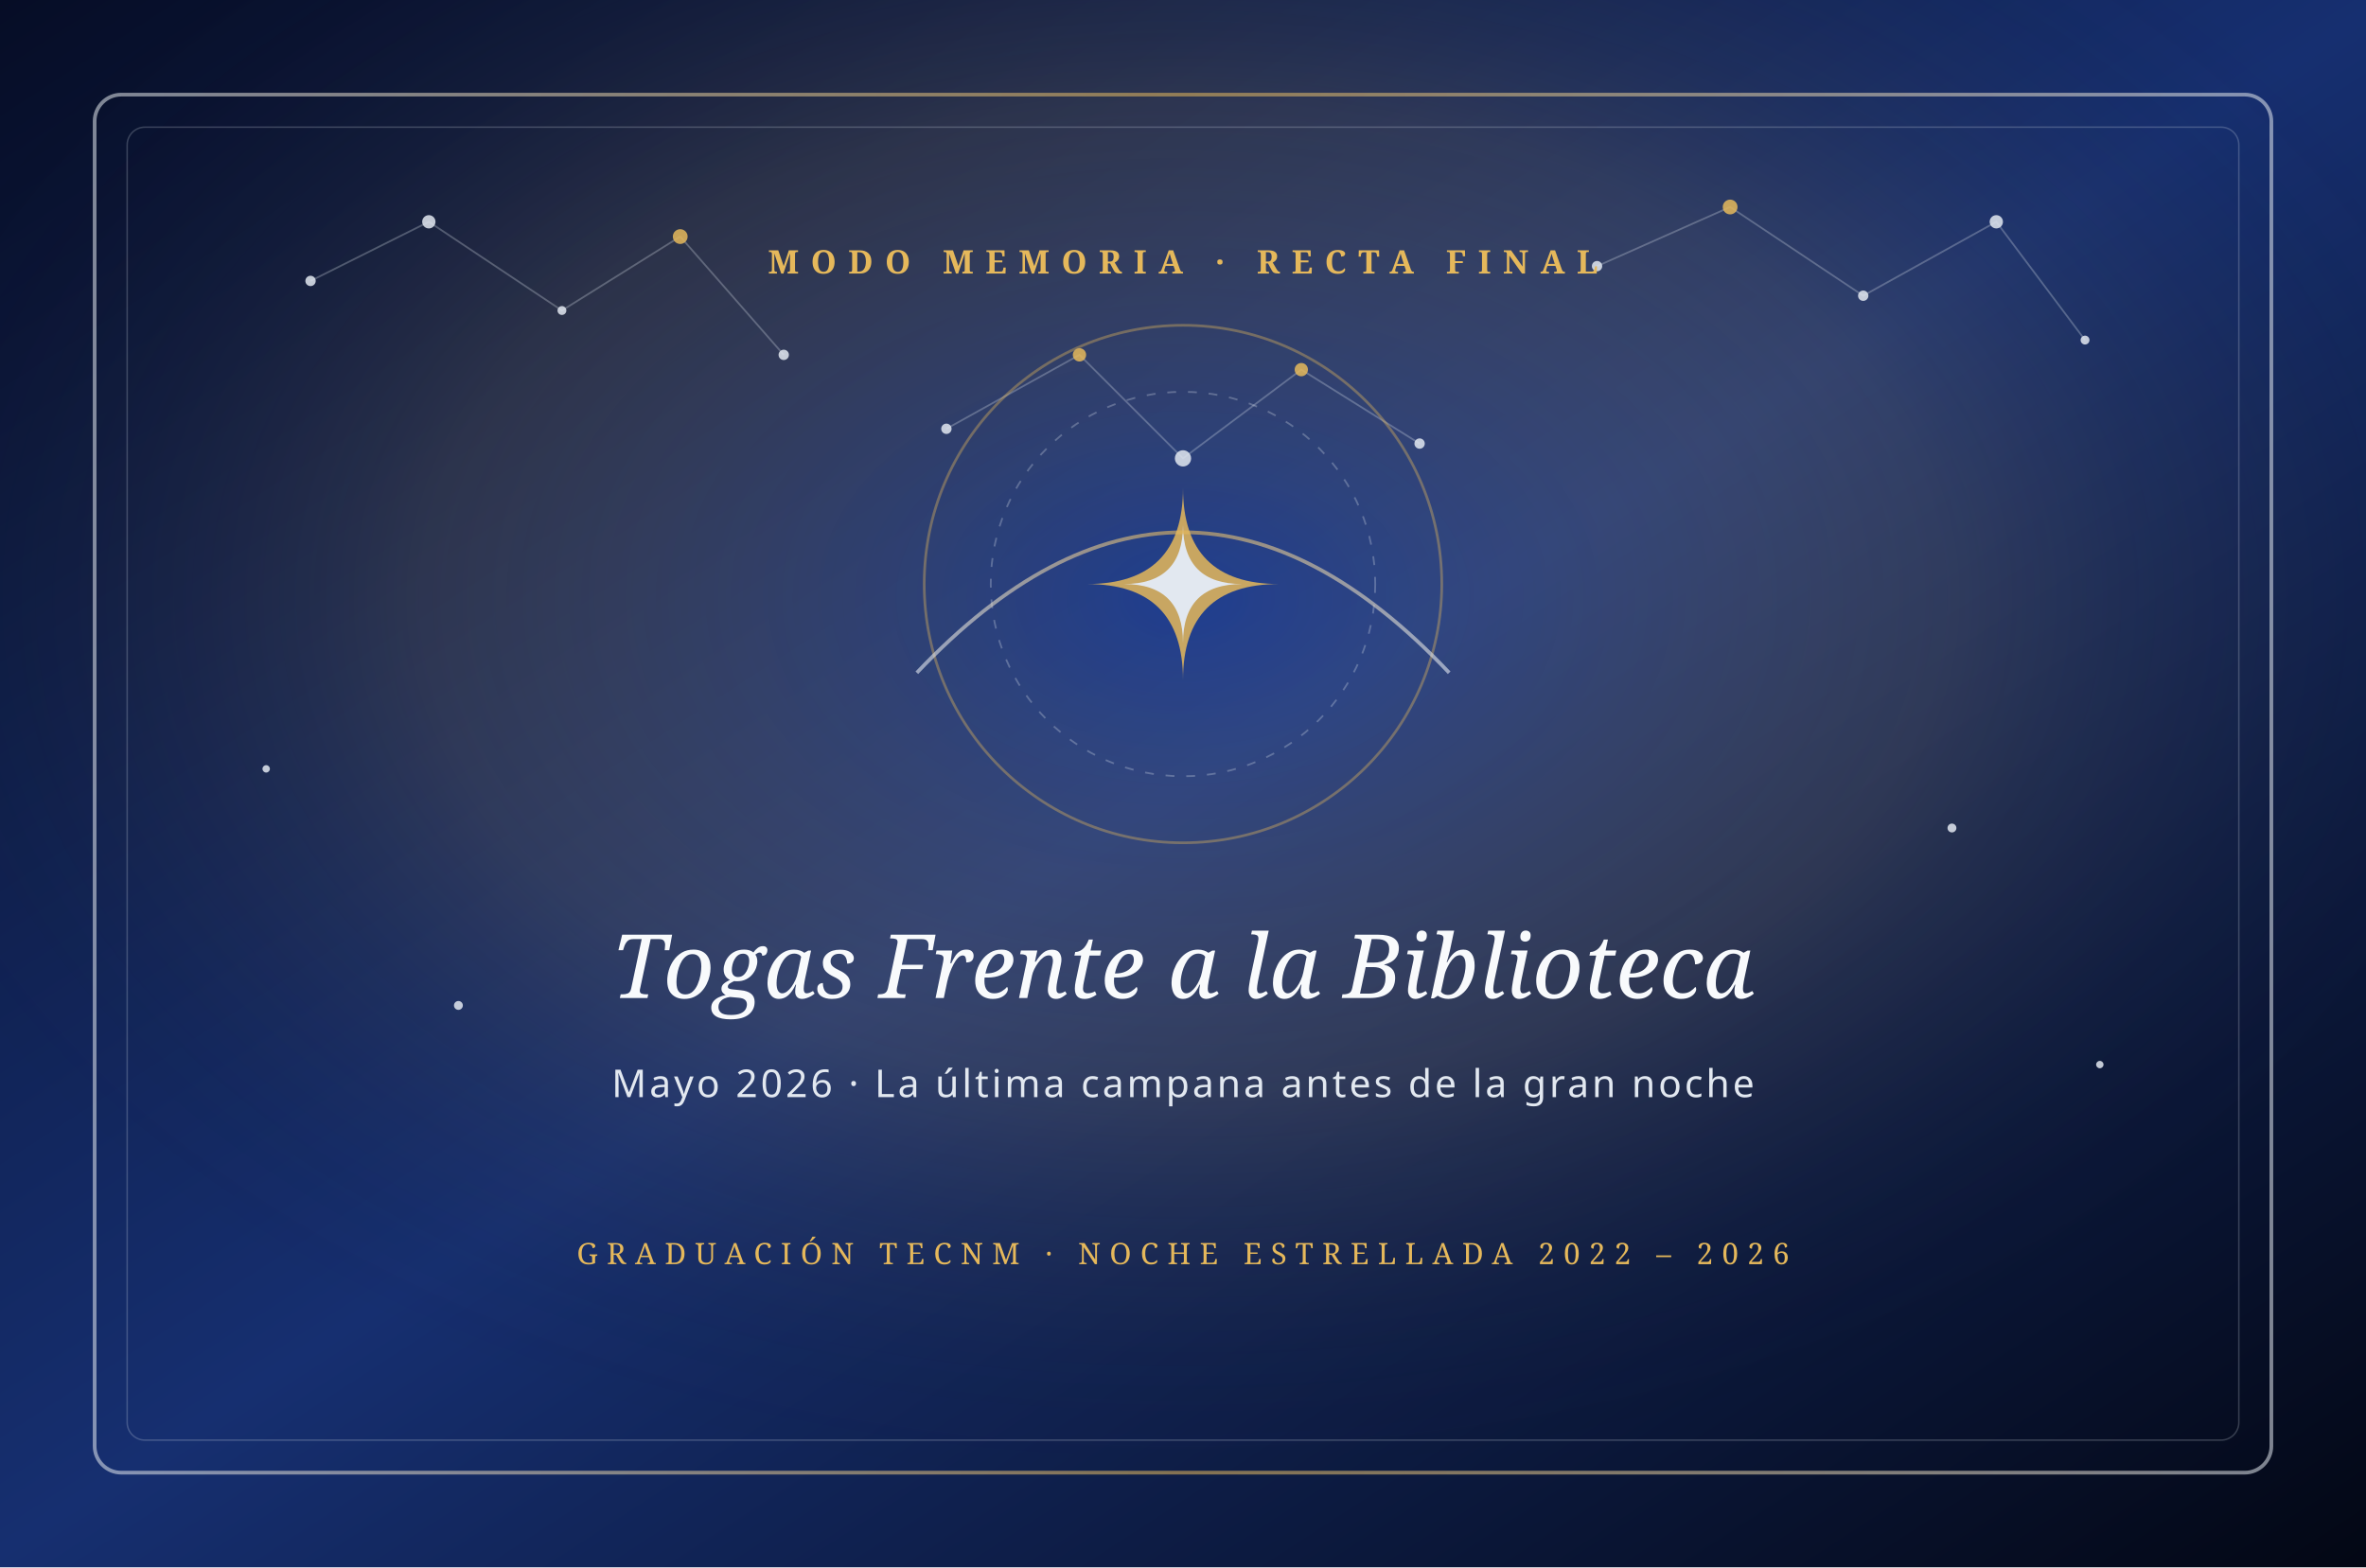
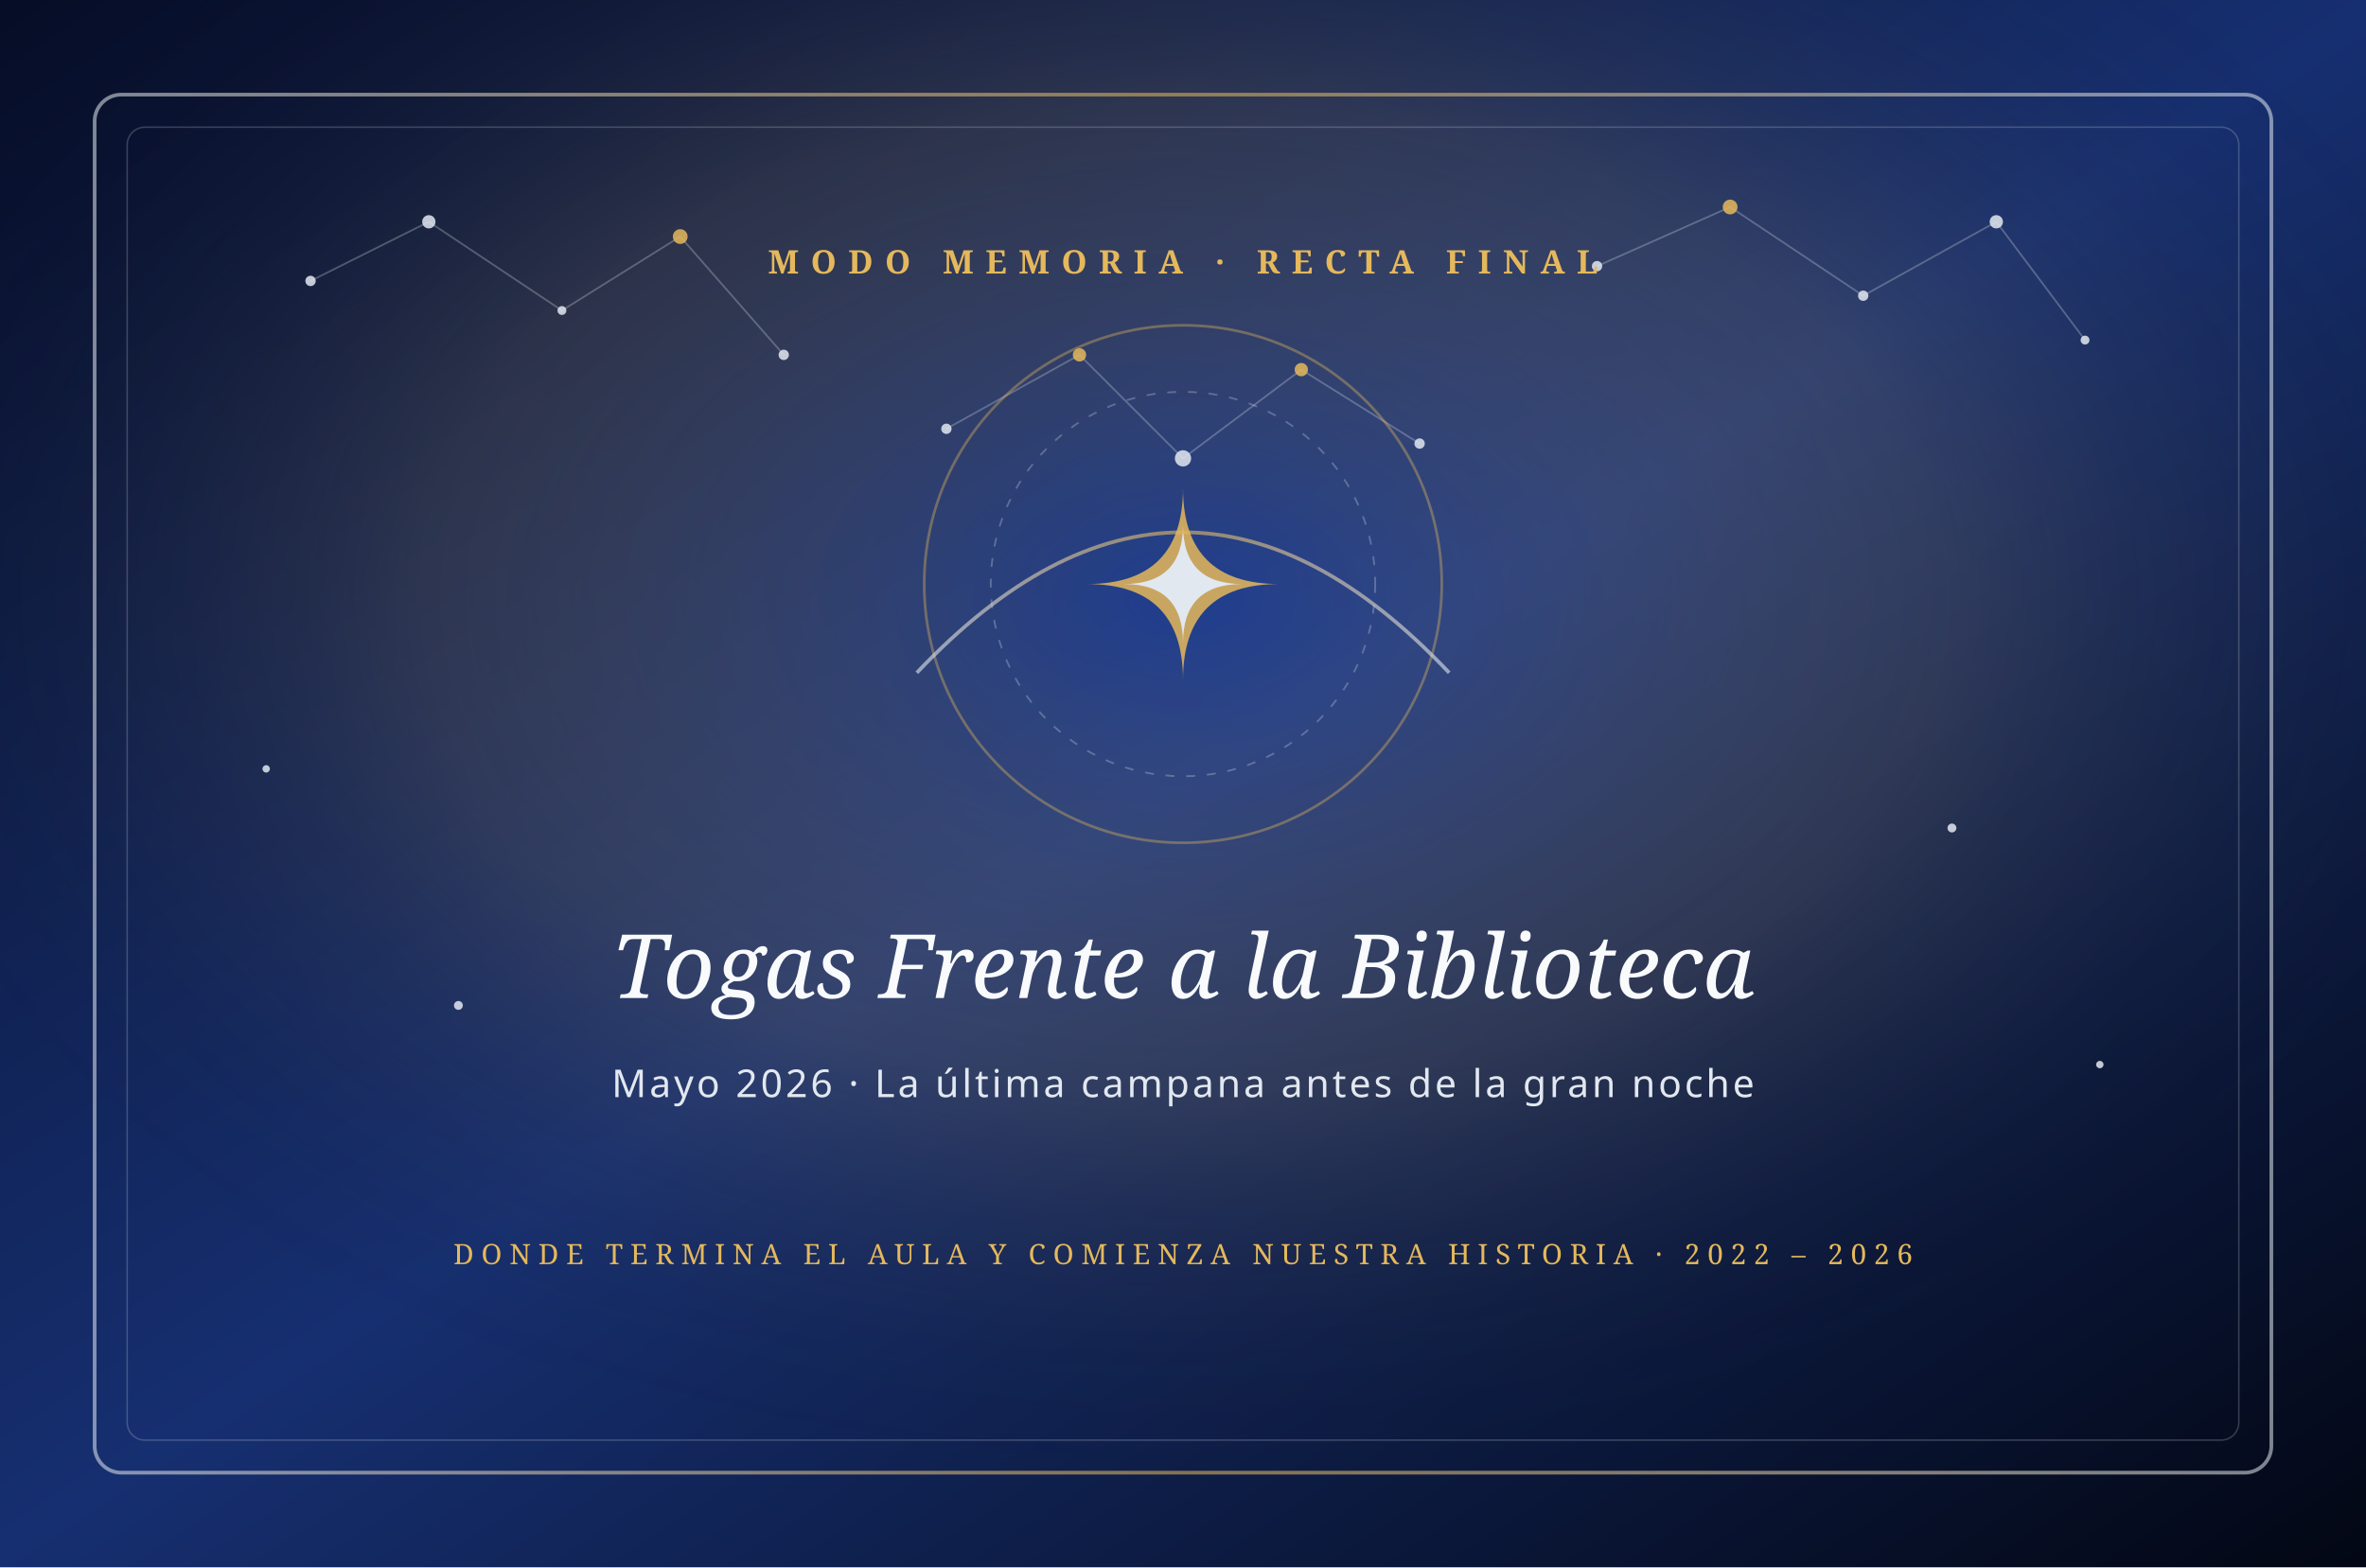
<svg xmlns="http://www.w3.org/2000/svg" viewBox="0 0 1600 1060" width="1600" height="1060">
  <defs>
    <linearGradient id="bg" x1="0%" y1="0%" x2="100%" y2="100%">
      <stop offset="0%" stop-color="#060D26" />
      <stop offset="50%" stop-color="#162F70" />
      <stop offset="100%" stop-color="#030714" />
    </linearGradient>
    <radialGradient id="nebula" cx="50%" cy="38%" r="58%">
      <stop offset="0%" stop-color="#2F5BD0" stop-opacity="0.38" />
      <stop offset="55%" stop-color="#E5B85B" stop-opacity="0.14" />
      <stop offset="100%" stop-color="#030714" stop-opacity="0" />
    </radialGradient>
    <linearGradient id="goldSilver" x1="0%" y1="0%" x2="100%" y2="0%">
      <stop offset="0%" stop-color="#E2E8F0" />
      <stop offset="50%" stop-color="#E5B85B" />
      <stop offset="100%" stop-color="#E2E8F0" />
    </linearGradient>
  </defs>
  <rect width="1600" height="1060" fill="url(#bg)" />
  <rect width="1600" height="1060" fill="url(#nebula)" />
  <g stroke="#E2E8F0" stroke-opacity="0.28" stroke-width="1.2" fill="none">
    <polyline points="210,190 290,150 380,210 460,160 530,240" />
    <polyline points="1080,180 1170,140 1260,200 1350,150 1410,230" />
    <polyline points="640,290 730,240 800,310 880,250 960,300" />
  </g>
  <g fill="#E2E8F0" opacity="0.85">
    <circle cx="210" cy="190" r="3.5" />
    <circle cx="290" cy="150" r="4.5" />
    <circle cx="380" cy="210" r="3" />
    <circle cx="460" cy="160" r="5" fill="#E5B85B" />
    <circle cx="530" cy="240" r="3.5" />
    <circle cx="1080" cy="180" r="3.5" />
    <circle cx="1170" cy="140" r="5" fill="#E5B85B" />
    <circle cx="1260" cy="200" r="3.5" />
    <circle cx="1350" cy="150" r="4.5" />
    <circle cx="1410" cy="230" r="3" />
    <circle cx="640" cy="290" r="3.5" />
    <circle cx="730" cy="240" r="4.5" fill="#E5B85B" />
    <circle cx="800" cy="310" r="5.5" />
    <circle cx="880" cy="250" r="4.5" fill="#E5B85B" />
    <circle cx="960" cy="300" r="3.5" />
    <circle cx="180" cy="520" r="2.5" />
    <circle cx="310" cy="680" r="3" />
    <circle cx="1320" cy="560" r="3" />
    <circle cx="1420" cy="720" r="2.5" />
  </g>
  <path d="M800,330 Q800,395 865,395 Q800,395 800,460 Q800,395 735,395 Q800,395 800,330 Z" fill="#E5B85B" fill-opacity="0.85" />
  <path d="M800,355 Q800,395 840,395 Q800,395 800,435 Q800,395 760,395 Q800,395 800,355 Z" fill="#E2E8F0" />
  <rect x="64" y="64" width="1472" height="932" rx="18" fill="none" stroke="url(#goldSilver)" stroke-opacity="0.55" stroke-width="2.5" />
  <rect x="86" y="86" width="1428" height="888" rx="12" fill="none" stroke="#E2E8F0" stroke-opacity="0.22" stroke-width="1" />
  <circle cx="800" cy="395" r="175" fill="none" stroke="#E5B85B" stroke-opacity="0.38" stroke-width="1.8" />
  <circle cx="800" cy="395" r="130" fill="none" stroke="#E2E8F0" stroke-opacity="0.28" stroke-width="1.2" stroke-dasharray="6 8" />
  <path d="M620,455 Q800,265 980,455" fill="none" stroke="url(#goldSilver)" stroke-opacity="0.6" stroke-width="2.5" />
  <text x="800" y="185" text-anchor="middle" fill="#E5B85B" font-family="Cinzel, Georgia, serif" font-size="22" font-weight="600" letter-spacing="8">MODO MEMORIA · RECTA FINAL</text>
  <text x="800" y="675" text-anchor="middle" fill="#F8FAFC" font-family="Georgia, serif" font-size="60" font-style="italic">Togas Frente a la Biblioteca</text>
  <text x="800" y="742" text-anchor="middle" fill="#E2E8F0" font-family="sans-serif" font-size="26" letter-spacing="2">Mayo 2026 · La última campana antes de la gran noche</text>
  <line x1="650" y1="802" x2="950" y2="802" stroke="url(#goldSilver)" stroke-opacity="0.65" stroke-width="1.8" />
-   <text x="800" y="855" text-anchor="middle" fill="#E5B85B" font-family="Cinzel, Georgia, serif" font-size="20" letter-spacing="6">GRADUACIÓN TECNM · NOCHE ESTRELLADA 2022 – 2026</text>
+   <text x="800" y="855" text-anchor="middle" fill="#E5B85B" font-family="Cinzel, Georgia, serif" font-size="19" letter-spacing="5">DONDE TERMINA EL AULA Y COMIENZA NUESTRA HISTORIA · 2022 – 2026</text>
</svg>
